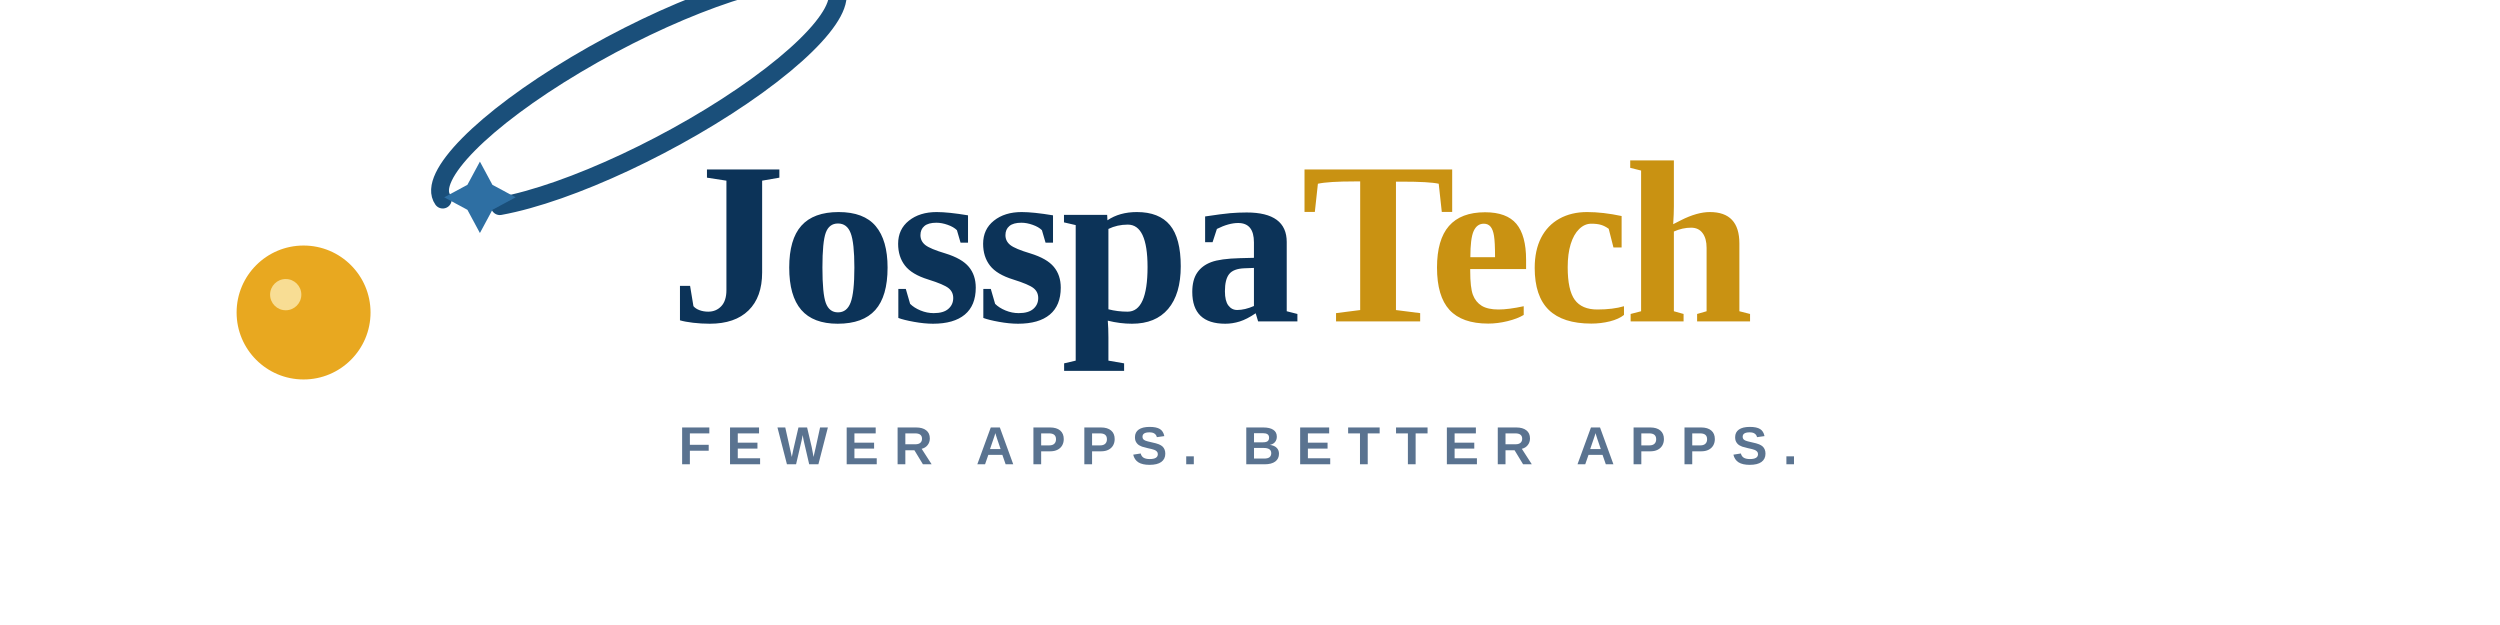
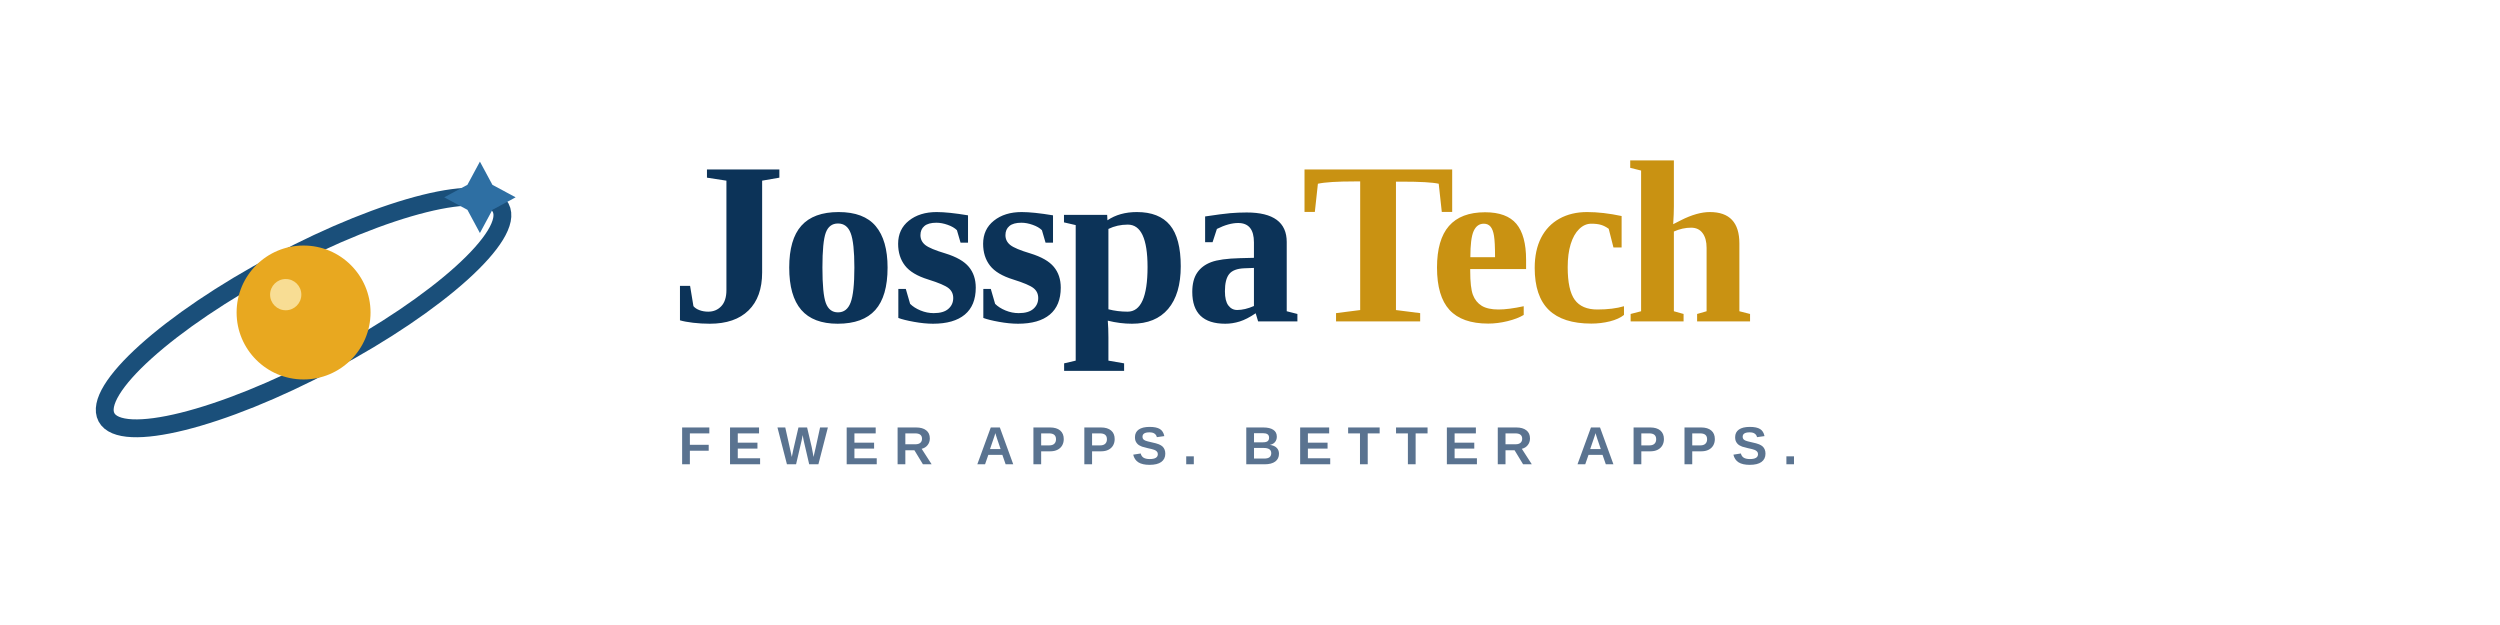
<svg xmlns="http://www.w3.org/2000/svg" viewBox="0 0 560 140" role="img" aria-label="JosspaTech">
  <g transform="translate(12 14)">
-     <g transform="rotate(-28 56 56)" fill="none" stroke="#1A4F7A" stroke-width="4" stroke-linecap="round">
-       <path d="M95.4 48.3 A50 12.5 0 1 1 106 55.6" />
-     </g>
+     <ellipse cx="56" cy="56" rx="50" ry="12.5" fill="none" stroke="#1A4F7A" stroke-width="4" transform="rotate(-28 56 56)" />
    <circle cx="56" cy="56" r="15" fill="#E8A820" />
    <circle cx="52" cy="52" r="3.5" fill="#FFF3C4" opacity="0.7" />
    <path d="M95.5,22.2 98.3,27.4 103.5,30.2 98.3,33.0 95.5,38.2 92.7,33.0 87.5,30.2 92.7,27.4 Z" fill="#2E6FA3" />
  </g>
  <text x="150" y="72" font-family="Georgia, 'Times New Roman', serif" font-size="52" font-weight="700" letter-spacing="-1.2" fill="#0C3358">Josspa<tspan fill="#C99212">Tech</tspan>
  </text>
  <text x="152" y="104" font-family="Manrope, Arial, sans-serif" font-size="12" font-weight="700" letter-spacing="3.4" fill="#5A7390">FEWER APPS. BETTER APPS.</text>
</svg>
